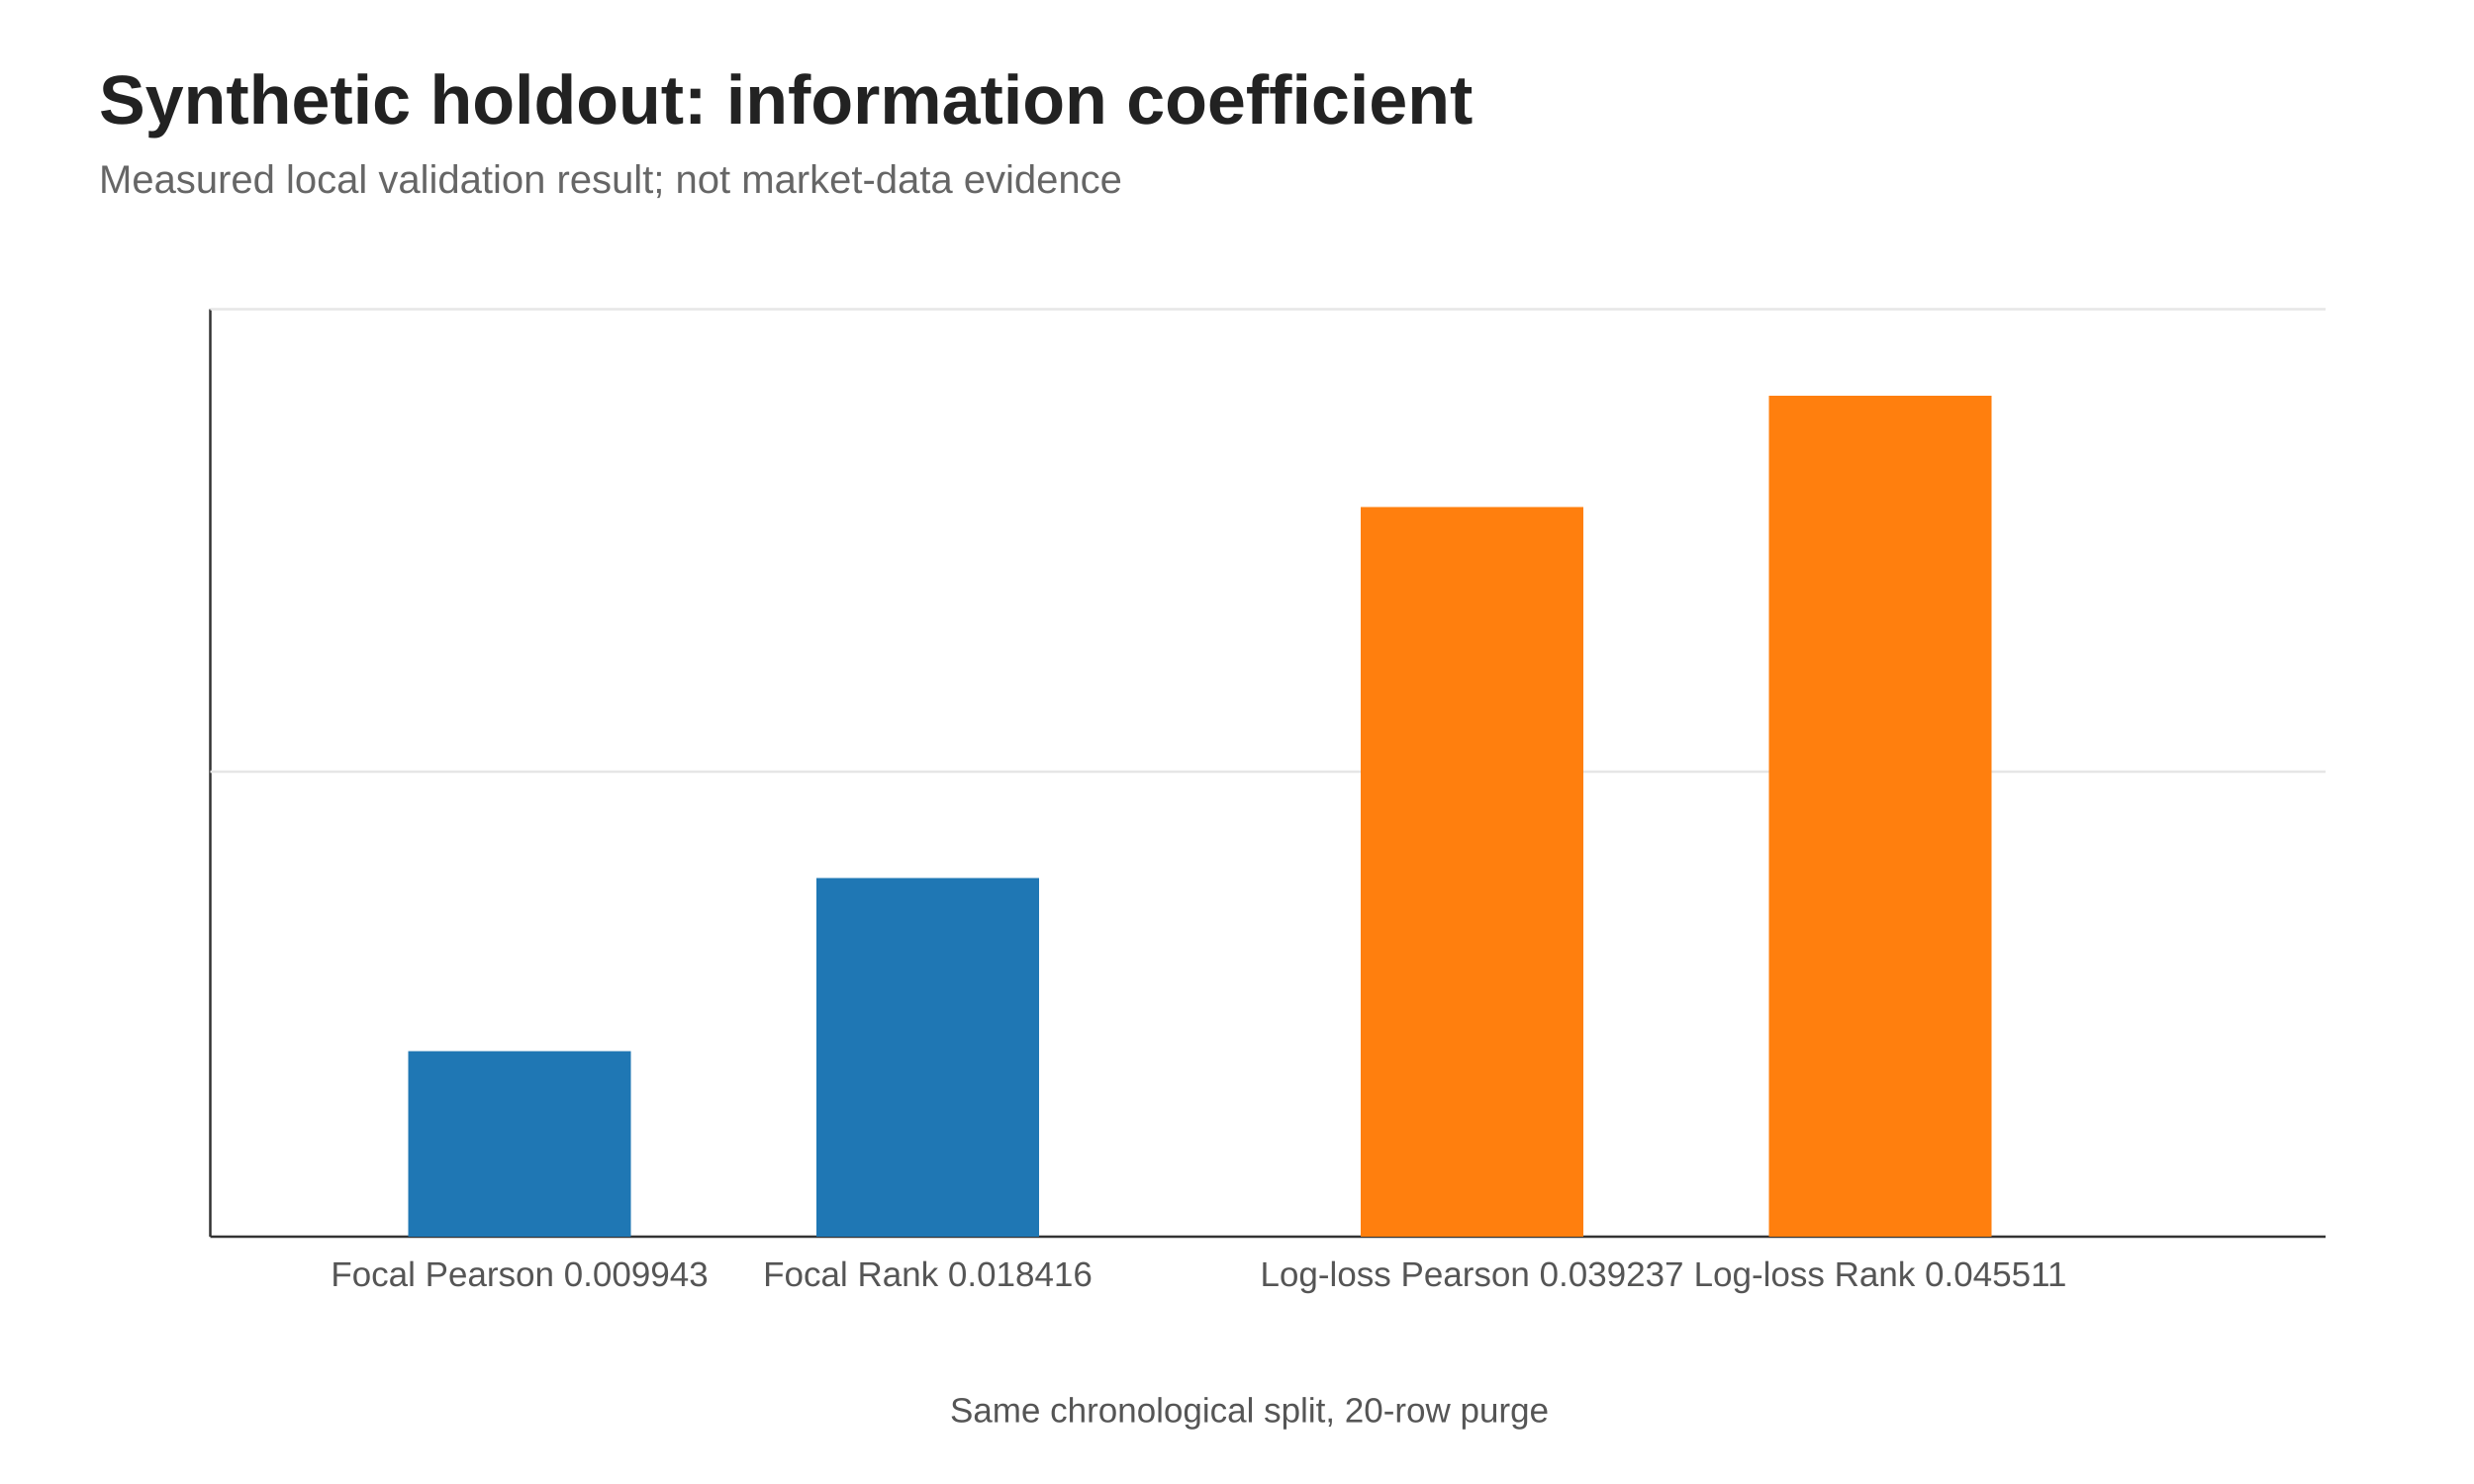
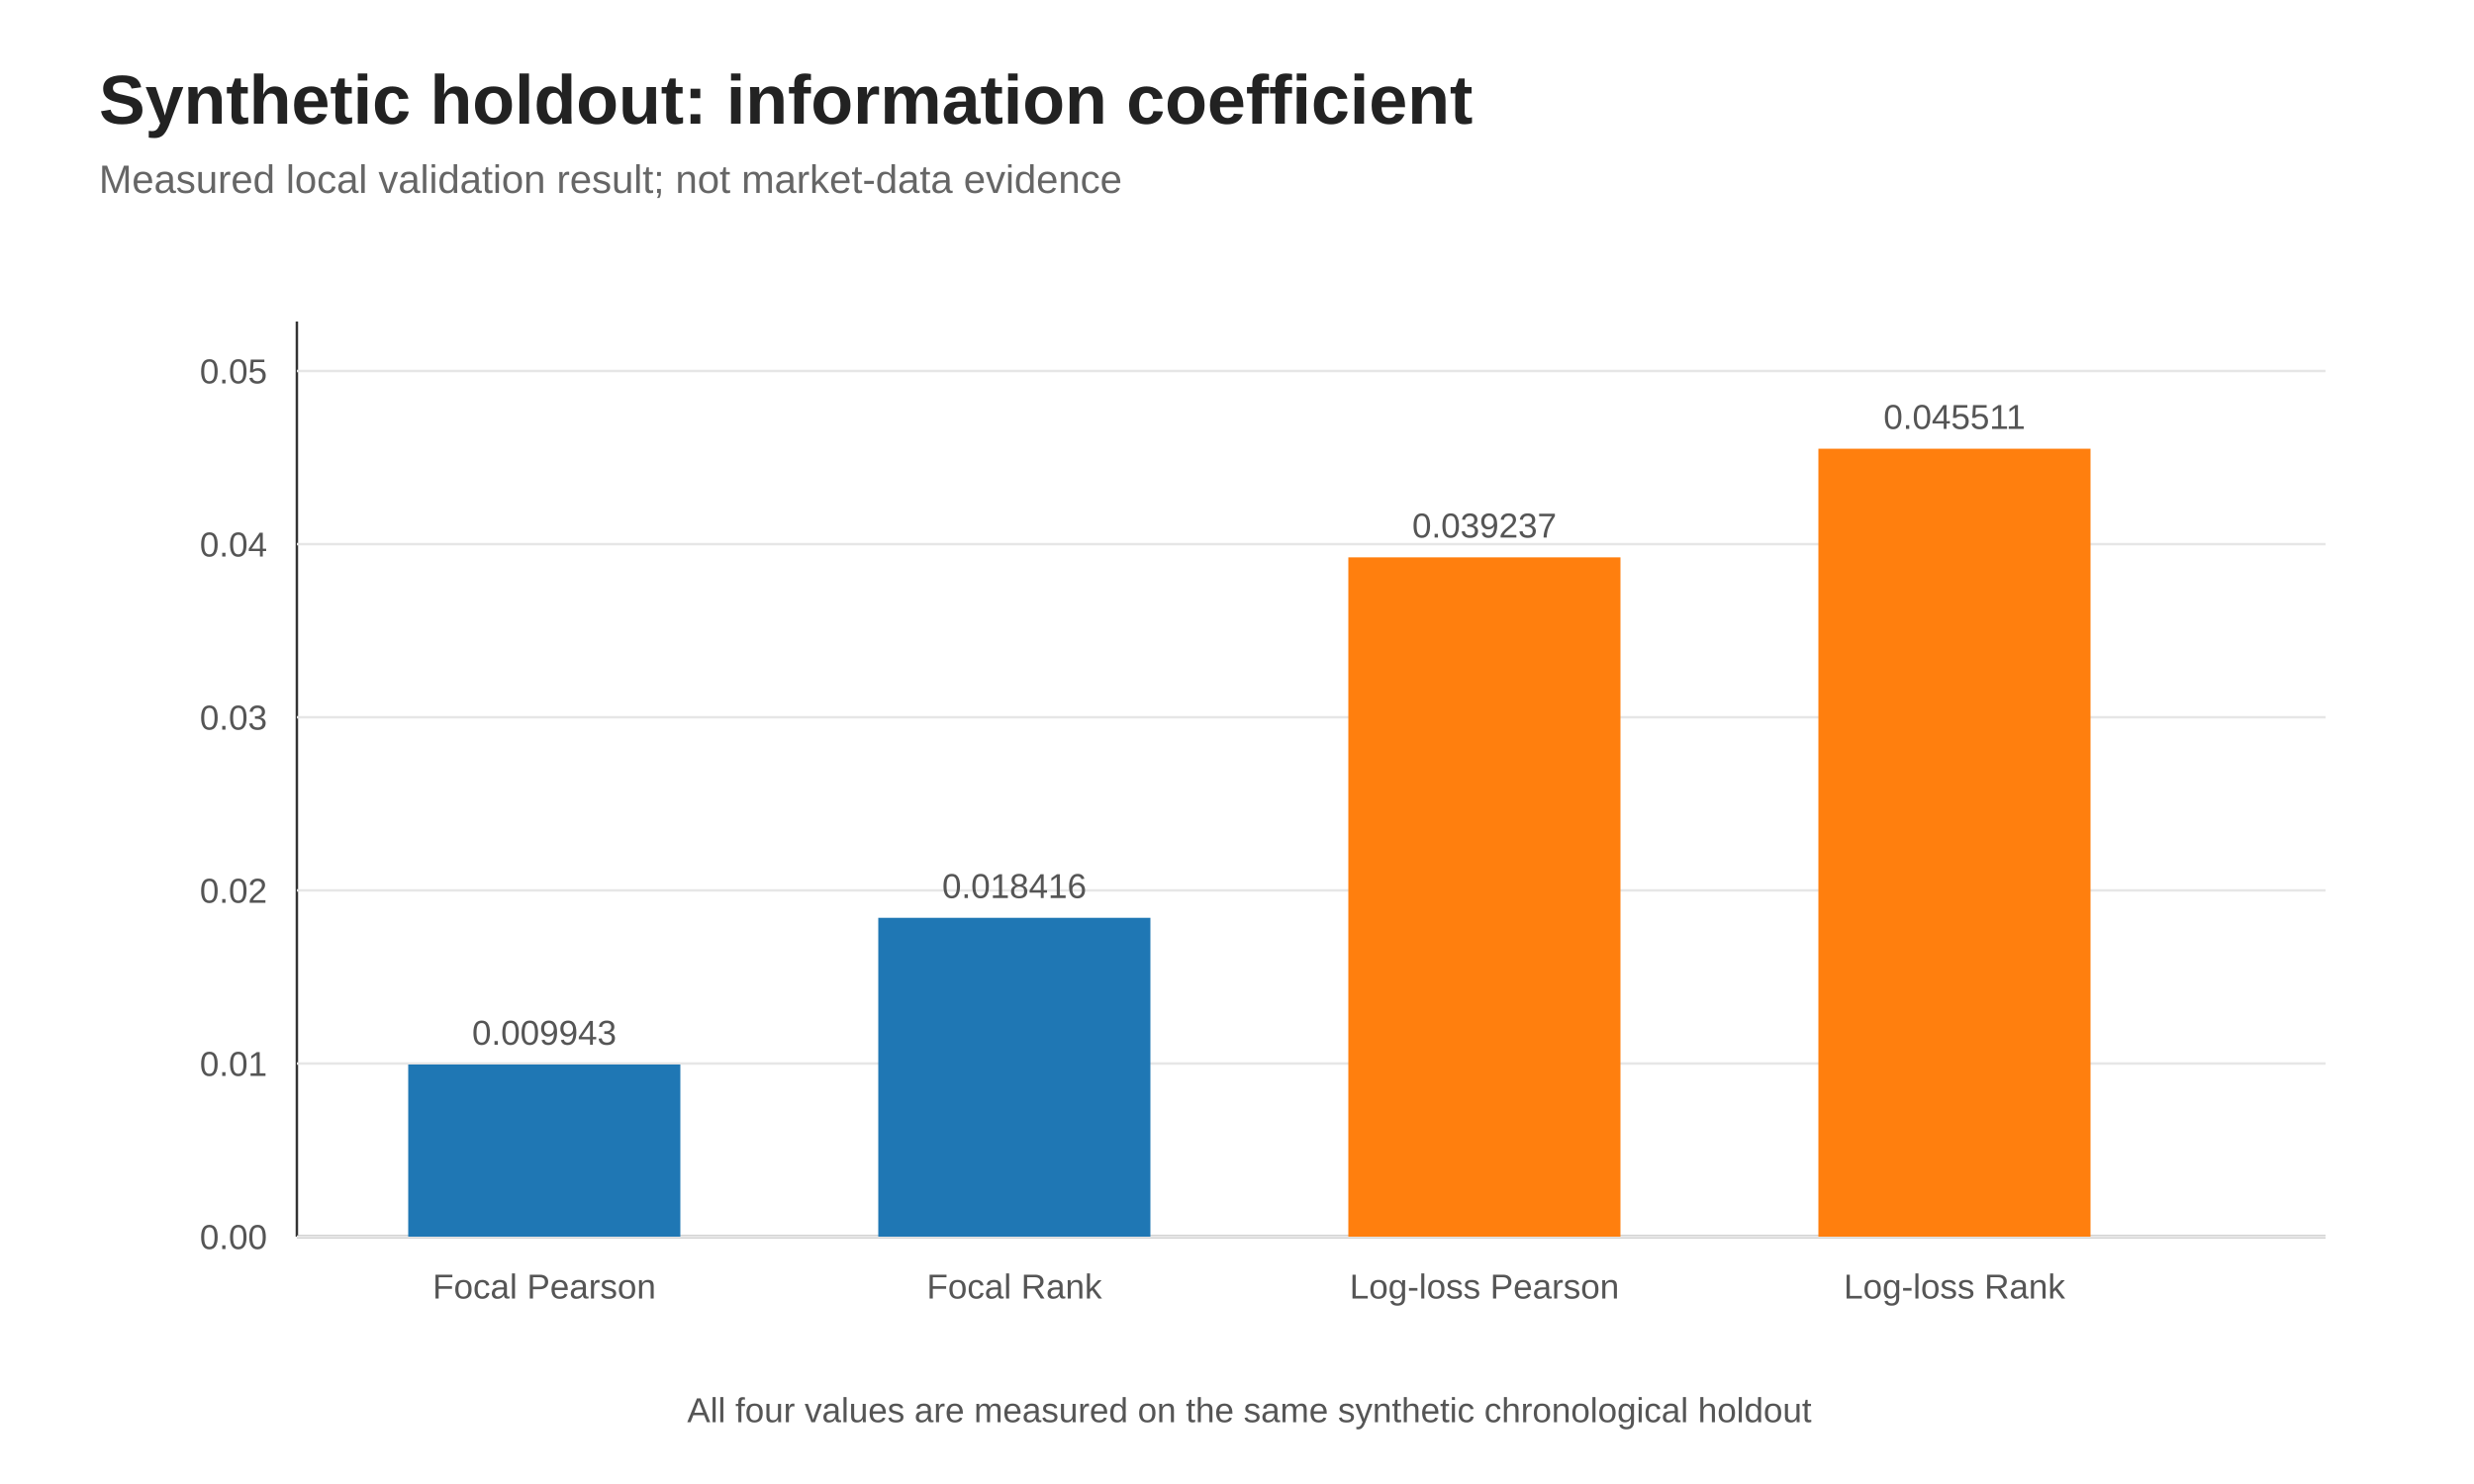
<svg xmlns="http://www.w3.org/2000/svg" width="1000" height="600">
  <rect width="100%" height="100%" fill="white" />
-   <style>text{font-family:Arial,Helvetica,sans-serif;fill:#222}.title{font-size:28px;font-weight:600}.sub{font-size:16px;fill:#666}.axis{stroke:#333}.grid{stroke:#e6e6e6}.b1{stroke:#1f77b4;fill:none;stroke-width:3}.b2{stroke:#ff7f0e;fill:none;stroke-width:3}.p1{fill:#1f77b4}.p2{fill:#ff7f0e}.small{font-size:14px;fill:#555}.mono{font-family:Consolas,monospace;font-size:16px}</style>
+   <style>text{font-family:Arial,Helvetica,sans-serif;fill:#222}.title{font-size:28px;font-weight:600}.sub{font-size:16px;fill:#666}.axis{stroke:#333}.grid{stroke:#e6e6e6}.s1{stroke:#1f77b4;fill:none;stroke-width:3}.s2{stroke:#ff7f0e;fill:none;stroke-width:3}.p1{fill:#1f77b4}.p2{fill:#ff7f0e}.small{font-size:14px;fill:#555}.mono{font-family:Consolas,monospace;font-size:16px}</style>
  <text x="40" y="50" class="title">Synthetic holdout: information coefficient</text>
  <text x="40" y="78" class="sub">Measured local validation result; not market-data evidence</text>
-   <line x1="85" y1="500" x2="940" y2="500" class="axis" />
-   <line x1="85" y1="125" x2="85" y2="500" class="axis" />
-   <line x1="85" y1="312" x2="940" y2="312" class="grid" />
-   <line x1="85" y1="125" x2="940" y2="125" class="grid" />
-   <rect x="165" y="425" width="90" height="75" fill="#1f77b4" />
-   <rect x="330" y="355" width="90" height="145" fill="#1f77b4" />
-   <rect x="550" y="205" width="90" height="295" fill="#ff7f0e" />
-   <rect x="715" y="160" width="90" height="340" fill="#ff7f0e" />
-   <text x="210" y="520" text-anchor="middle" class="small">Focal Pearson 0.009943</text>
-   <text x="375" y="520" text-anchor="middle" class="small">Focal Rank 0.018416</text>
-   <text x="595" y="520" text-anchor="middle" class="small">Log-loss Pearson 0.039237</text>
-   <text x="760" y="520" text-anchor="middle" class="small">Log-loss Rank 0.045511</text>
-   <text x="505" y="575" text-anchor="middle" class="small">Same chronological split, 20-row purge</text>
+   <line x1="120" y1="500" x2="940" y2="500" class="axis" />
+   <line x1="120" y1="130" x2="120" y2="500" class="axis" />
+   <line x1="120" y1="500" x2="940" y2="500" class="grid" />
+   <text x="108" y="505" text-anchor="end" class="small">0.00</text>
+   <line x1="120" y1="430" x2="940" y2="430" class="grid" />
+   <text x="108" y="435" text-anchor="end" class="small">0.01</text>
+   <line x1="120" y1="360" x2="940" y2="360" class="grid" />
+   <text x="108" y="365" text-anchor="end" class="small">0.02</text>
+   <line x1="120" y1="290" x2="940" y2="290" class="grid" />
+   <text x="108" y="295" text-anchor="end" class="small">0.03</text>
+   <line x1="120" y1="220" x2="940" y2="220" class="grid" />
+   <text x="108" y="225" text-anchor="end" class="small">0.04</text>
+   <line x1="120" y1="150" x2="940" y2="150" class="grid" />
+   <text x="108" y="155" text-anchor="end" class="small">0.05</text>
+   <rect x="165" y="430.396" width="110" height="69.604" fill="#1f77b4" />
+   <text x="220" y="525" text-anchor="middle" class="small">Focal Pearson</text>
+   <text x="220" y="422.396" text-anchor="middle" class="small">0.009943</text>
+   <rect x="355" y="371.085" width="110" height="128.915" fill="#1f77b4" />
+   <text x="410" y="525" text-anchor="middle" class="small">Focal Rank</text>
+   <text x="410" y="363.085" text-anchor="middle" class="small">0.018416</text>
+   <rect x="545" y="225.343" width="110" height="274.657" fill="#ff7f0e" />
+   <text x="600" y="525" text-anchor="middle" class="small">Log-loss Pearson</text>
+   <text x="600" y="217.343" text-anchor="middle" class="small">0.039237</text>
+   <rect x="735" y="181.423" width="110" height="318.577" fill="#ff7f0e" />
+   <text x="790" y="525" text-anchor="middle" class="small">Log-loss Rank</text>
+   <text x="790" y="173.423" text-anchor="middle" class="small">0.045511</text>
+   <text x="505" y="575" text-anchor="middle" class="small">All four values are measured on the same synthetic chronological holdout</text>
</svg>
